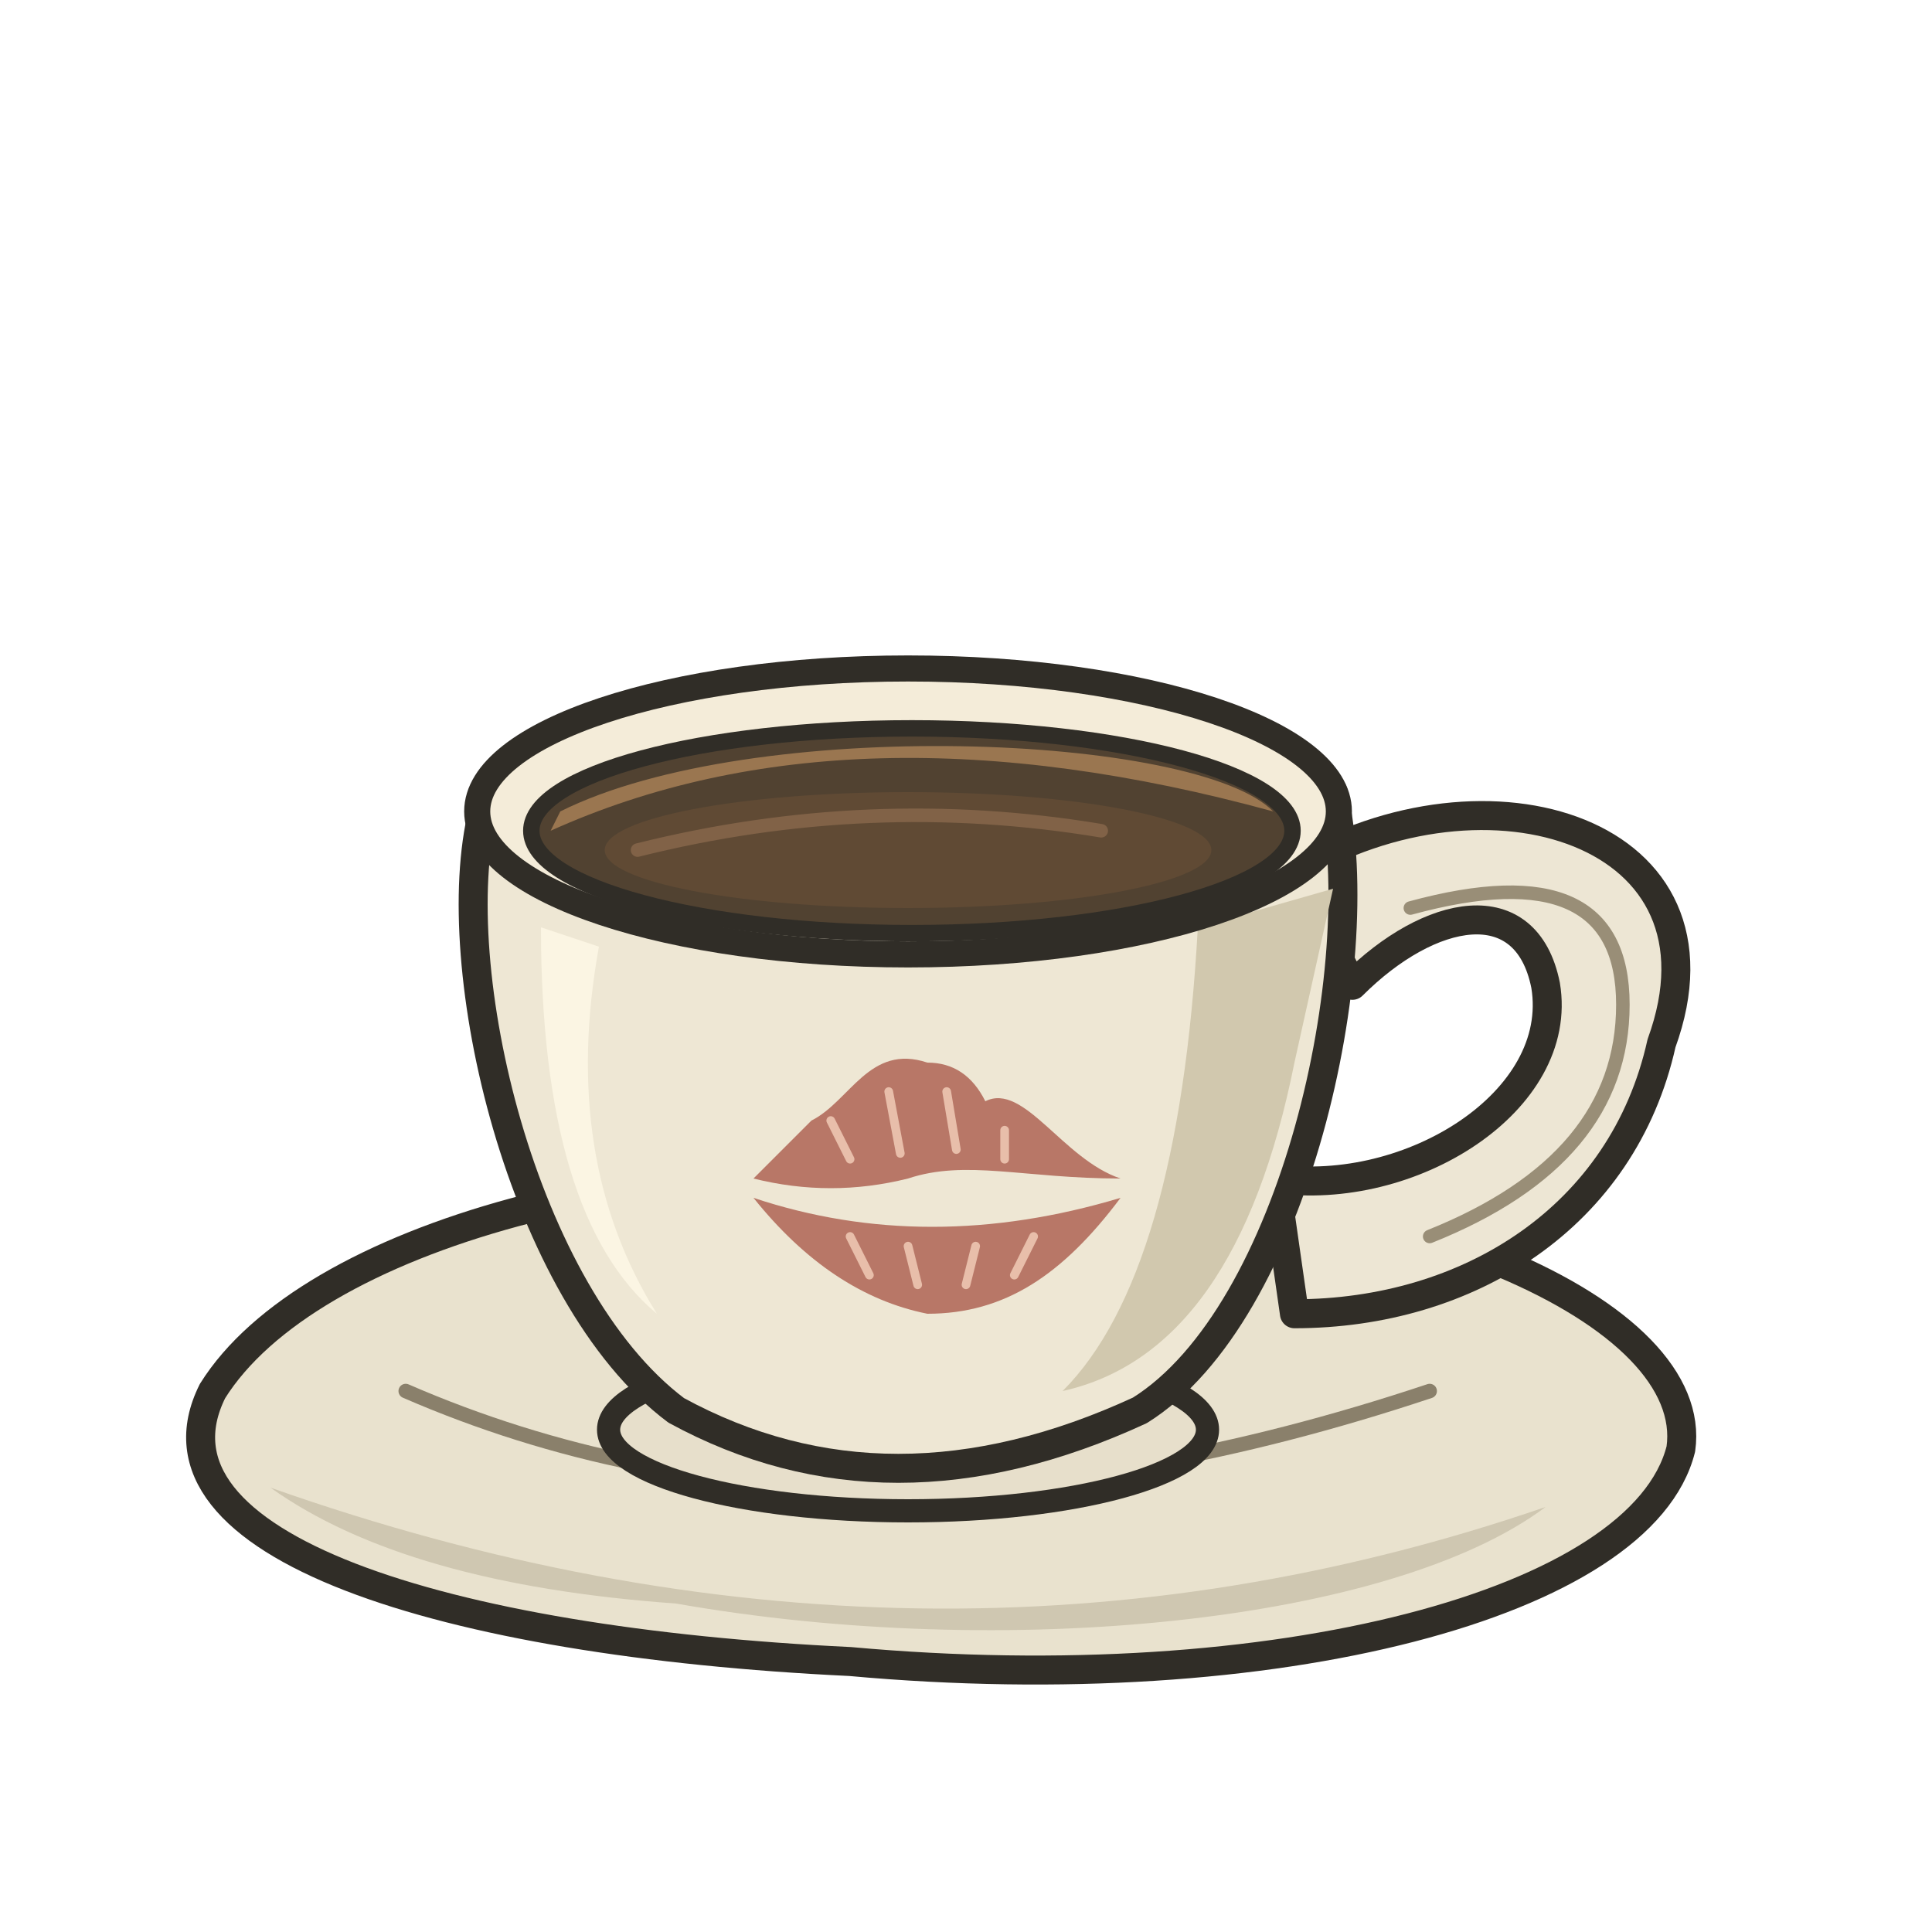
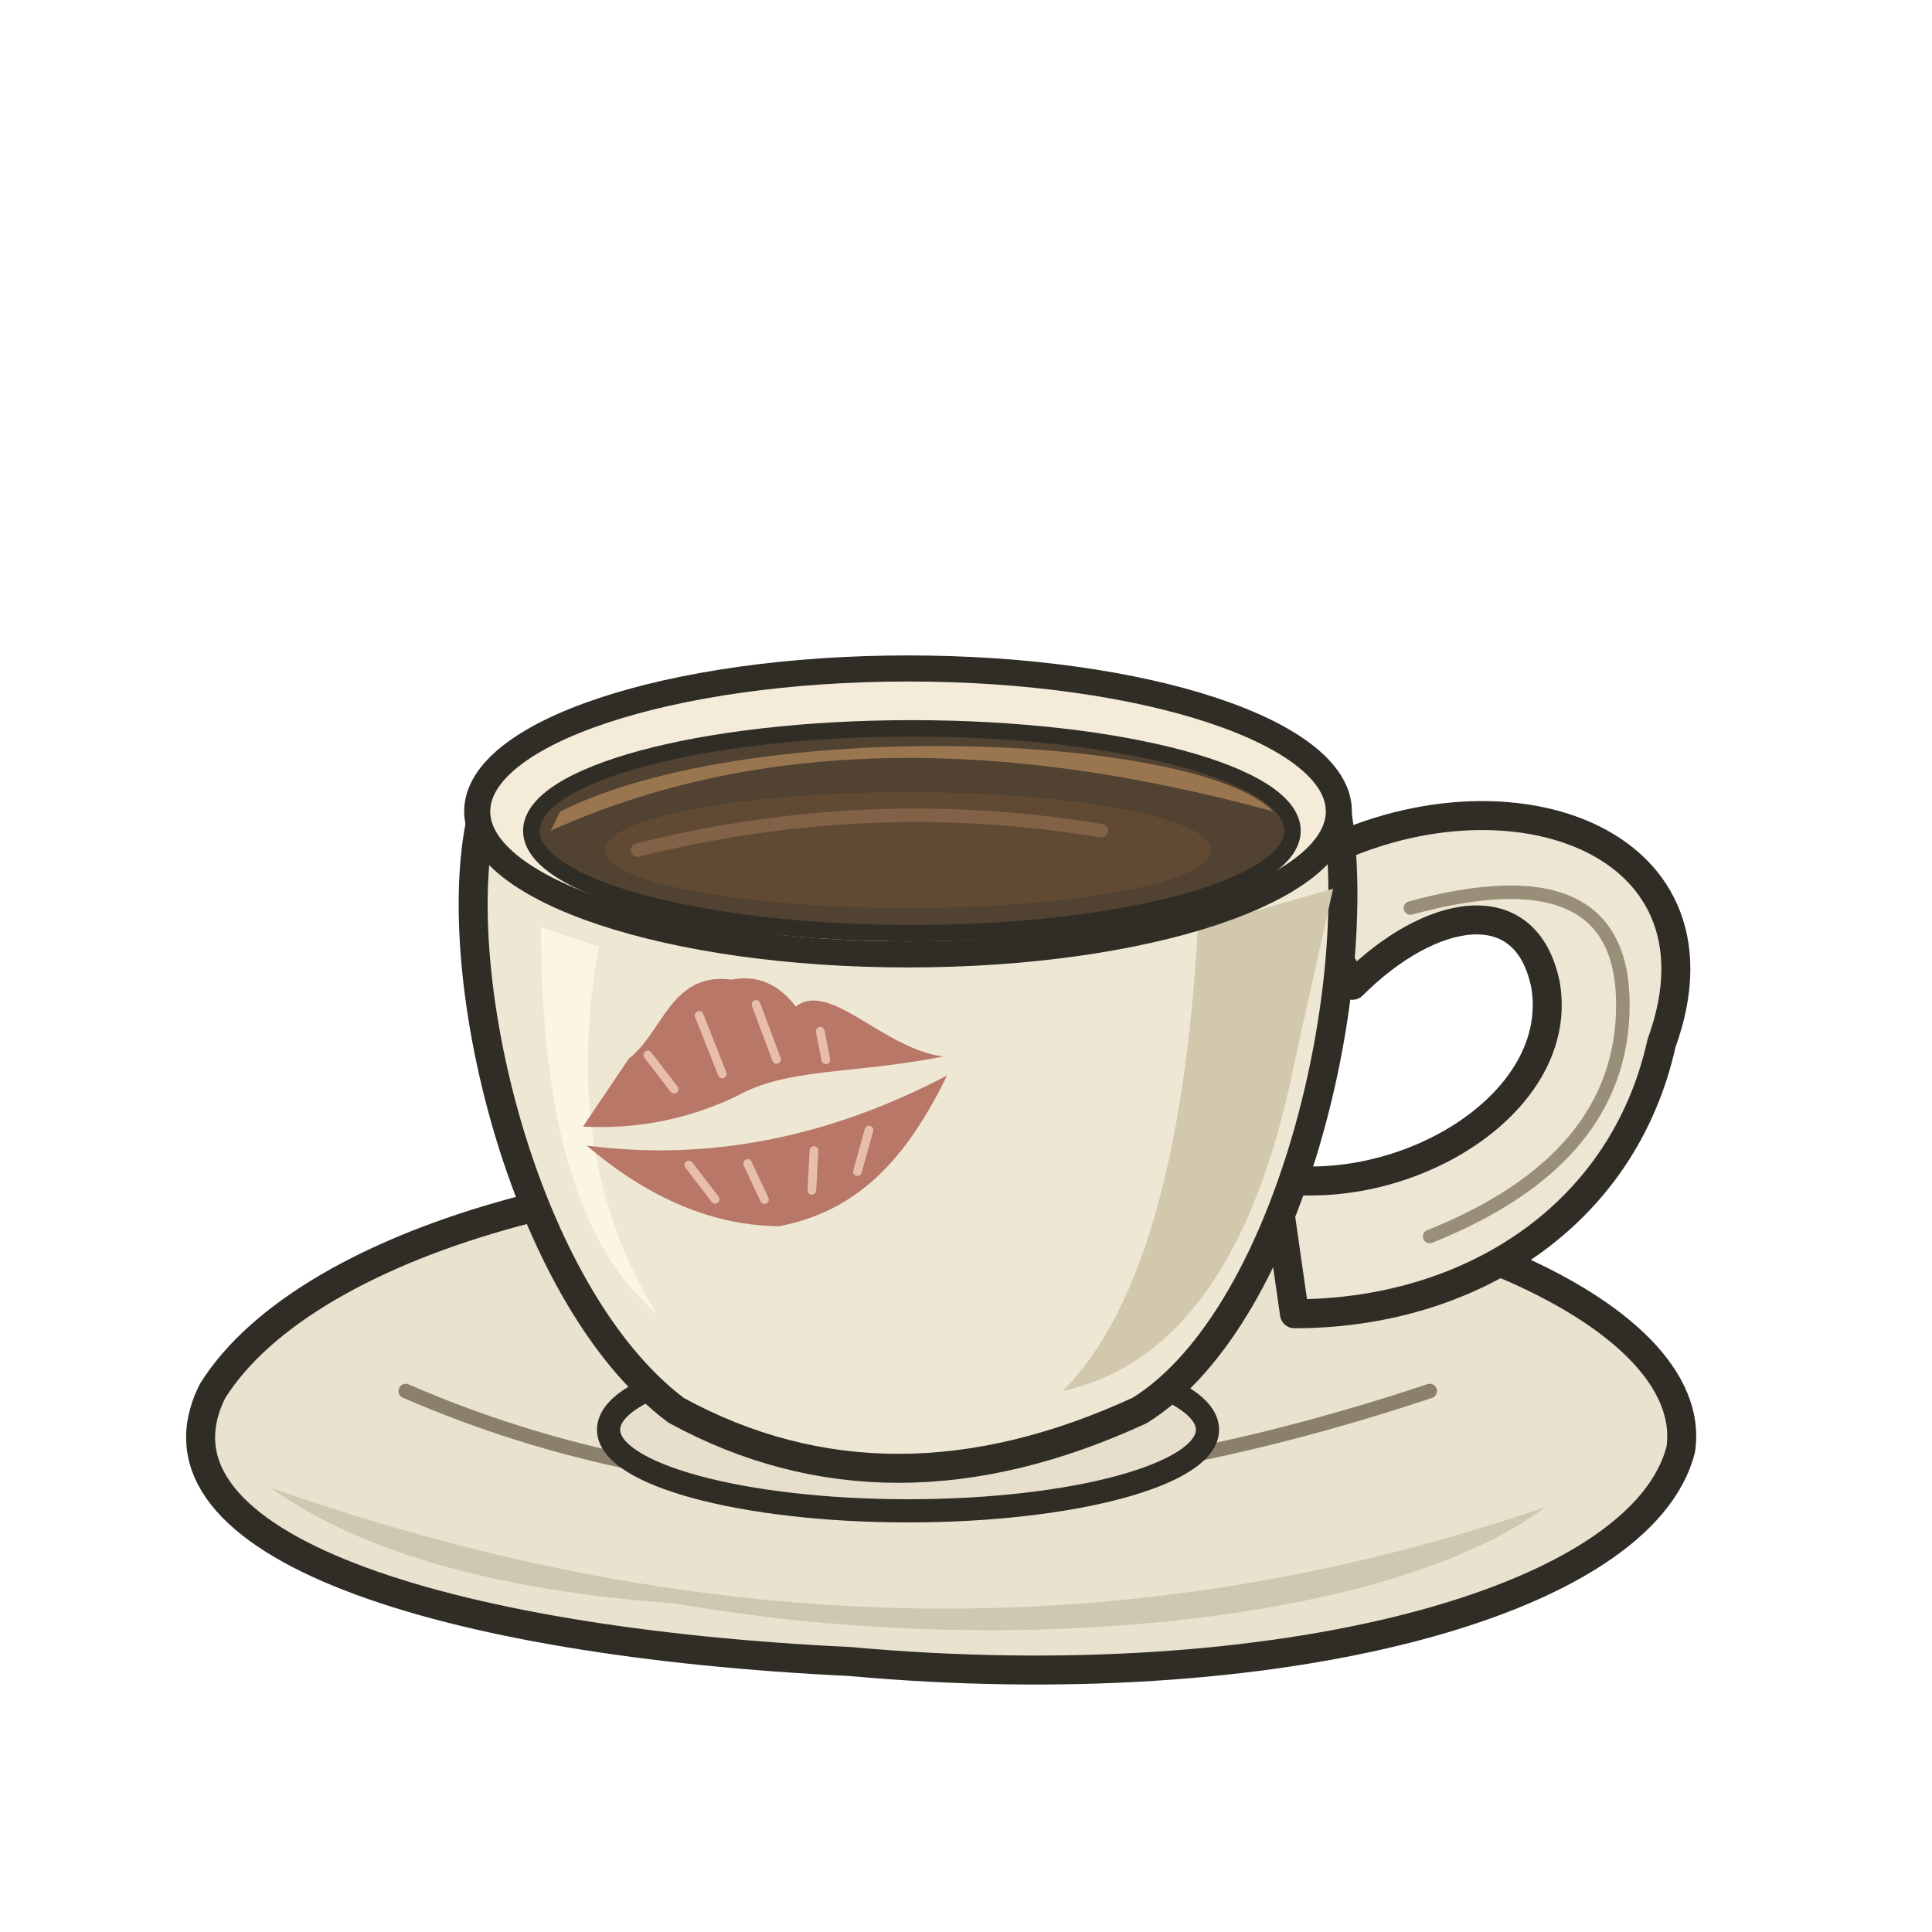
<svg xmlns="http://www.w3.org/2000/svg" class="stick" viewBox="0 0 100 100">
  <g stroke-linecap="round" stroke-linejoin="round">
    <path d="M11 72 C16 64 34 59 52 61 C73 61 88 68 87 75 C85 83 66 88 44 86 C23 85 7 80 11 72 Z" fill="#e9e2ce" stroke="#302d27" stroke-width="1.5" />
    <path d="M14 77 Q48 89 80 78 C72 84 52 86 35 83 Q21 82 14 77 Z" fill="#cfc7b1" stroke="#302d27" stroke-width="0" />
    <path d="M21 72 Q44 82 74 72" fill="none" stroke="#8a806b" stroke-width="0.75" />
    <path d="M67 45 C77 39 90 43 86 54 C84 63 76 68 67 68 L66 61 C73 62 81 57 80 51 C79 46 74 47 70 51 Z" fill="#ede6d4" stroke="#302d27" stroke-width="1.5" />
    <path d="M73 47 Q84 44 84 52 Q84 60 74 64" fill="none" stroke="#998e77" stroke-width="0.7" />
    <ellipse cx="47" cy="74" rx="15.5" ry="4.2" fill="#e7dfcb" stroke="#302d27" stroke-width="1.2" />
    <path d="M25 42 C23 50 27 67 35 73 Q46 79 59 73 C67 68 71 50 69 41 Z" fill="#eee7d4" stroke="#302d27" stroke-width="1.5" />
    <path d="M62 48 Q61 66 55 72 Q64 70 67 55 L69 46 Z" fill="#d1c8ae" stroke="#302d27" stroke-width="0" />
    <path d="M28 48 Q28 63 34 68 Q29 60 31 49 Z" fill="#fbf5e3" stroke="#302d27" stroke-width="0" />
    <ellipse cx="47" cy="42" rx="22.3" ry="7.4" fill="#f4ecd9" stroke="#302d27" stroke-width="1.35" />
    <ellipse cx="47.2" cy="43" rx="19.7" ry="5.3" fill="#514231" stroke="#302d27" stroke-width="0.85" />
    <path d="M28.5 43 Q44 36 65.9 42 C62 38 39 37 29 42 Z" fill="#9a7650" stroke="#302d27" stroke-width="0" />
    <ellipse cx="47" cy="44" rx="15.7" ry="3" fill="#604a34" stroke="#302d27" stroke-width="0" />
    <path d="M33 44 Q45 41 57 43" fill="none" stroke="#816247" stroke-width="0.7" />
-     <path d="M42 58 C44 57 45 54 48 55 Q50 55 51 57 C53 56 55 60 58 61 C53 61 50 60 47 61 Q43 62 39 61 Z" fill="#b87767" stroke="#302d27" stroke-width="0" />
-     <path d="M39 62 Q48 65 58 62 C55 66 52 68 48 68 Q43 67 39 62 Z" fill="#b87767" stroke="#302d27" stroke-width="0" />
-     <path d="M43 58 L44 60" fill="none" stroke="#e8beaa" stroke-width="0.45" />
-     <path d="M46 56.5 L46.6 59.7" fill="none" stroke="#e8beaa" stroke-width="0.45" />
-     <path d="M49 56.5 L49.5 59.5" fill="none" stroke="#e8beaa" stroke-width="0.45" />
-     <path d="M52 58.5 L52 60" fill="none" stroke="#e8beaa" stroke-width="0.45" />
-     <path d="M44 64 L45 66" fill="none" stroke="#e8beaa" stroke-width="0.45" />
-     <path d="M47 64.5 L47.5 66.5" fill="none" stroke="#e8beaa" stroke-width="0.45" />
-     <path d="M50.5 64.5 L50 66.5" fill="none" stroke="#e8beaa" stroke-width="0.45" />
-     <path d="M53.5 64 L52.5 66" fill="none" stroke="#e8beaa" stroke-width="0.45" />
+     <g transform="translate(-9 -4.5) rotate(-11 48.5 61)">
+       <path d="M42 58 C44 57 45 54 48 55 Q50 55 51 57 C53 56 55 60 58 61 C53 61 50 60 47 61 Q43 62 39 61 Z" fill="#b87767" stroke="#302d27" stroke-width="0" />
+       <path d="M39 62 Q48 65 58 62 C55 66 52 68 48 68 Q43 67 39 62 Z" fill="#b87767" stroke="#302d27" stroke-width="0" />
+       <path d="M43 58 L44 60" fill="none" stroke="#e8beaa" stroke-width="0.45" />
+       <path d="M46 56.5 L46.6 59.7" fill="none" stroke="#e8beaa" stroke-width="0.45" />
+       <path d="M49 56.5 L49.5 59.5" fill="none" stroke="#e8beaa" stroke-width="0.45" />
+       <path d="M52 58.5 L52 60" fill="none" stroke="#e8beaa" stroke-width="0.45" />
+       <path d="M44 64 L45 66" fill="none" stroke="#e8beaa" stroke-width="0.45" />
+       <path d="M47 64.5 L47.5 66.5" fill="none" stroke="#e8beaa" stroke-width="0.45" />
+       <path d="M50.5 64.5 L50 66.5" fill="none" stroke="#e8beaa" stroke-width="0.45" />
+       <path d="M53.5 64 L52.5 66" fill="none" stroke="#e8beaa" stroke-width="0.45" />
+     </g>
  </g>
</svg>
